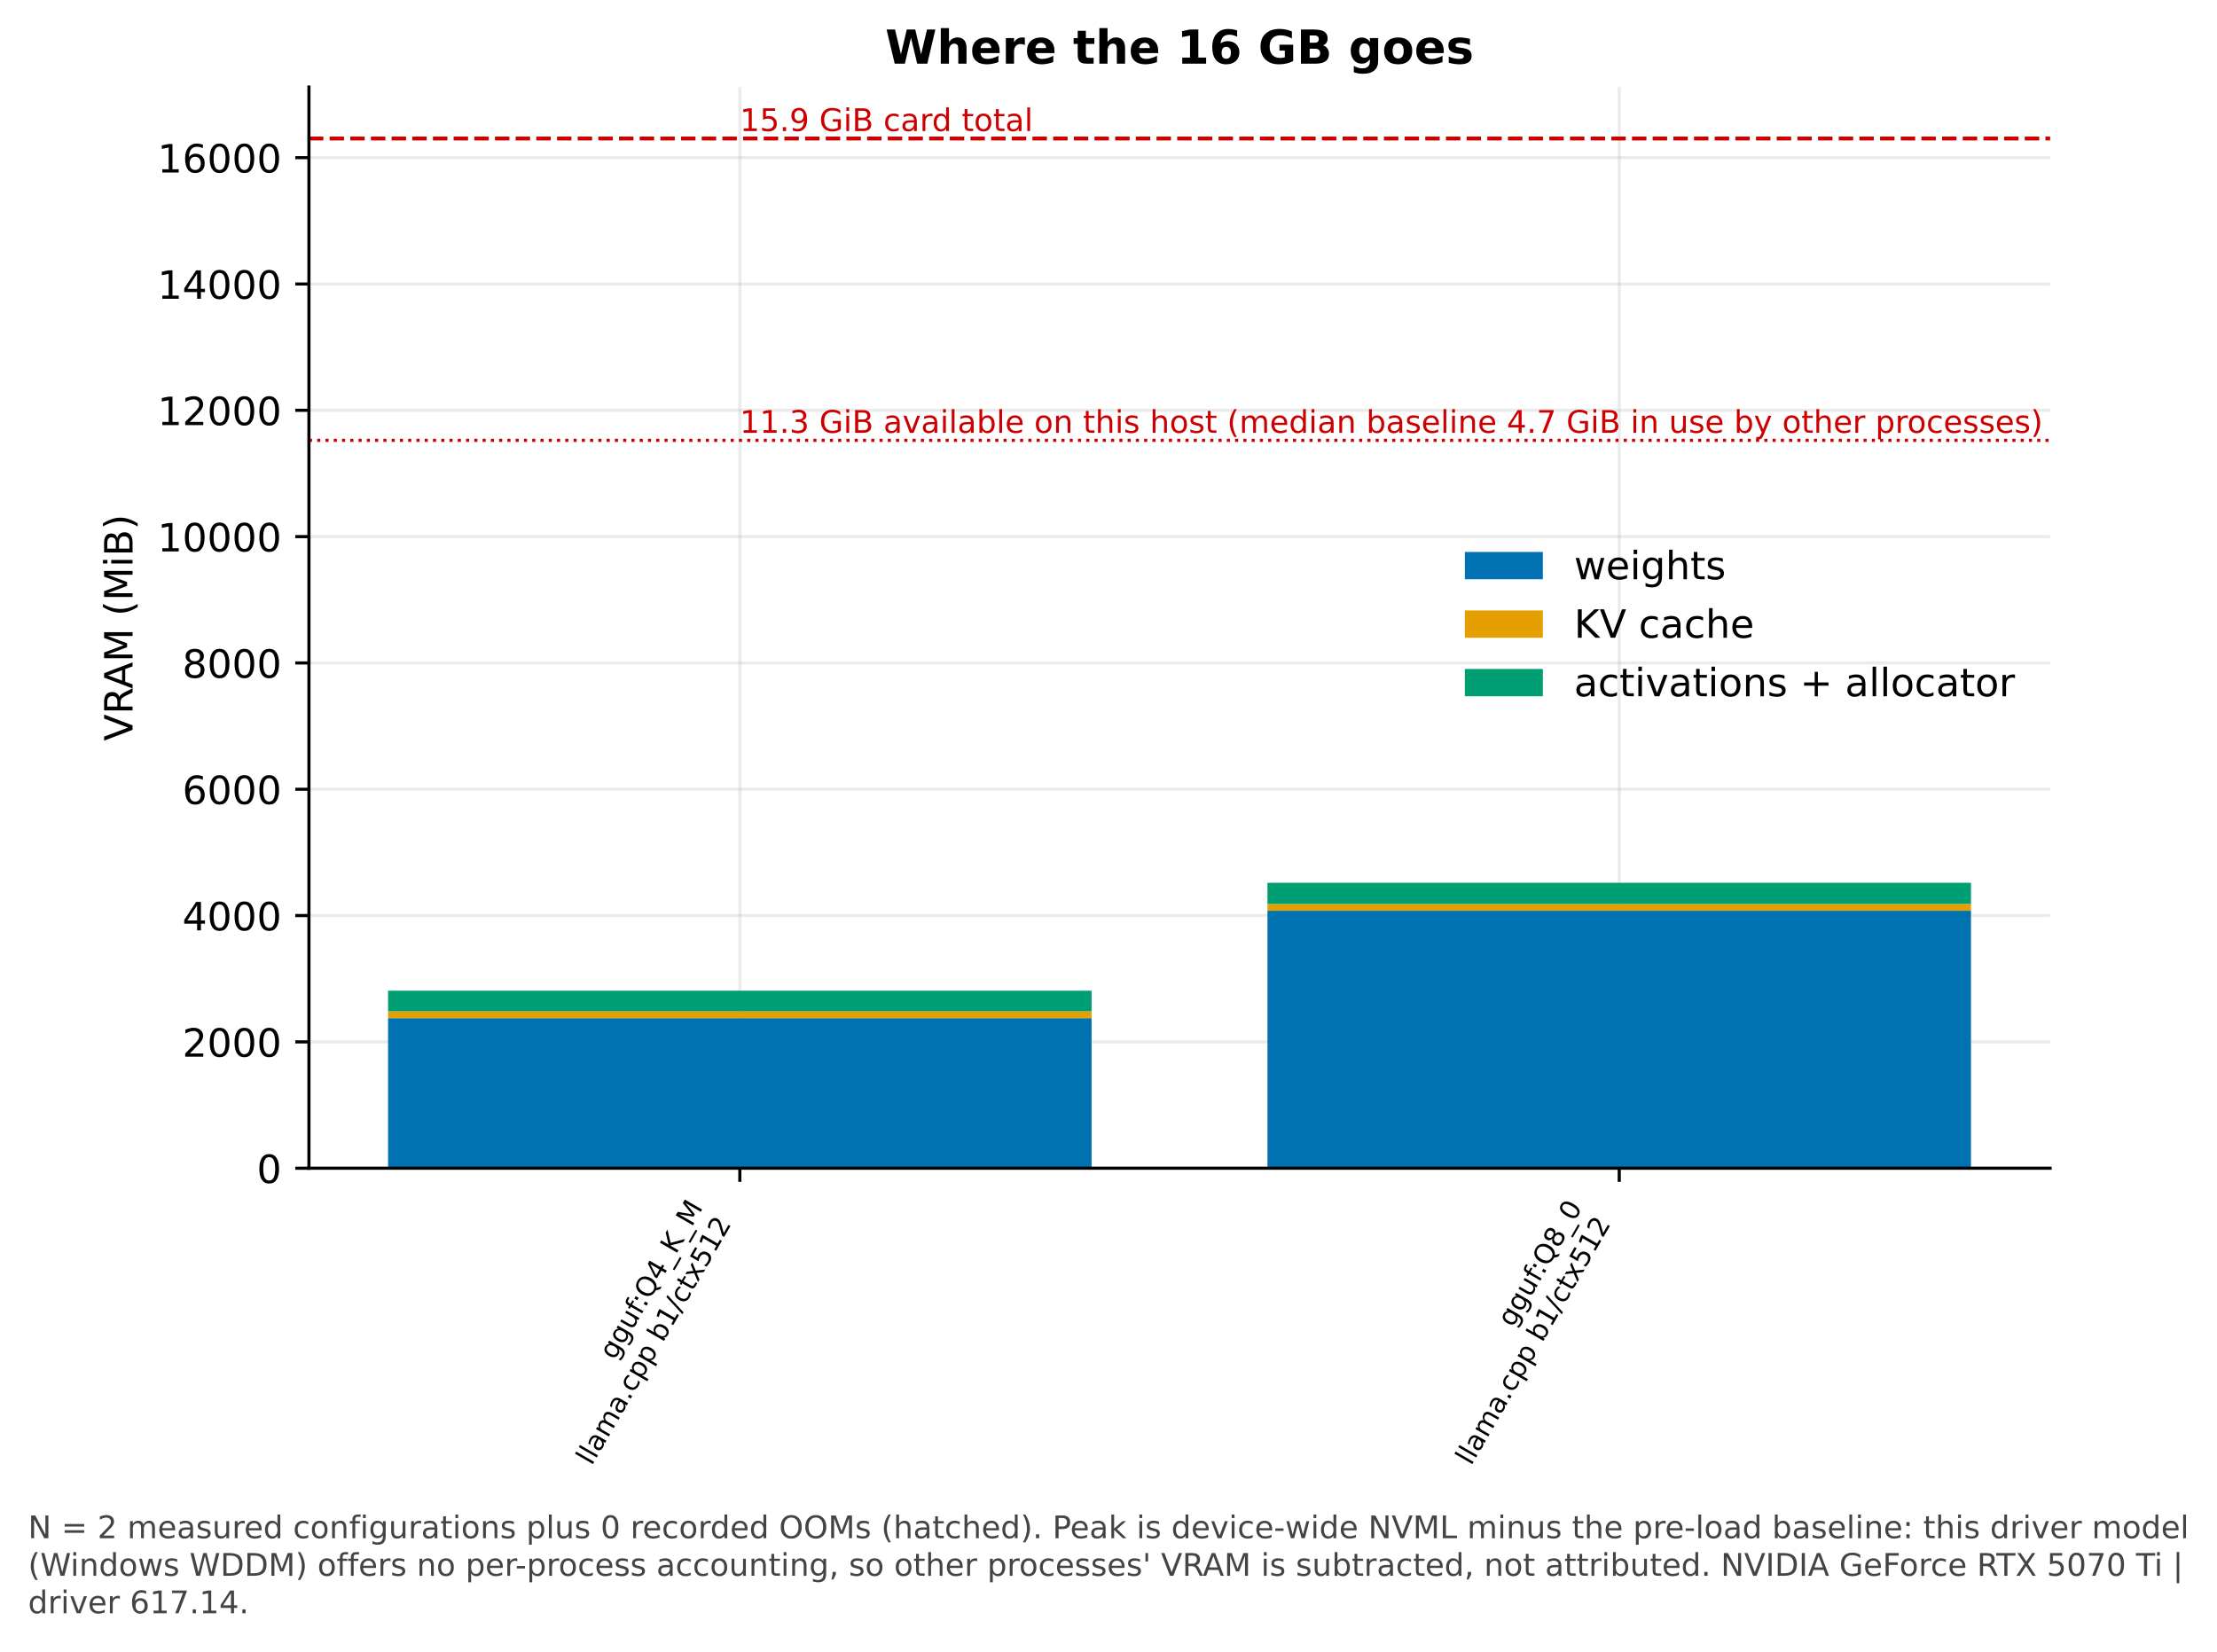
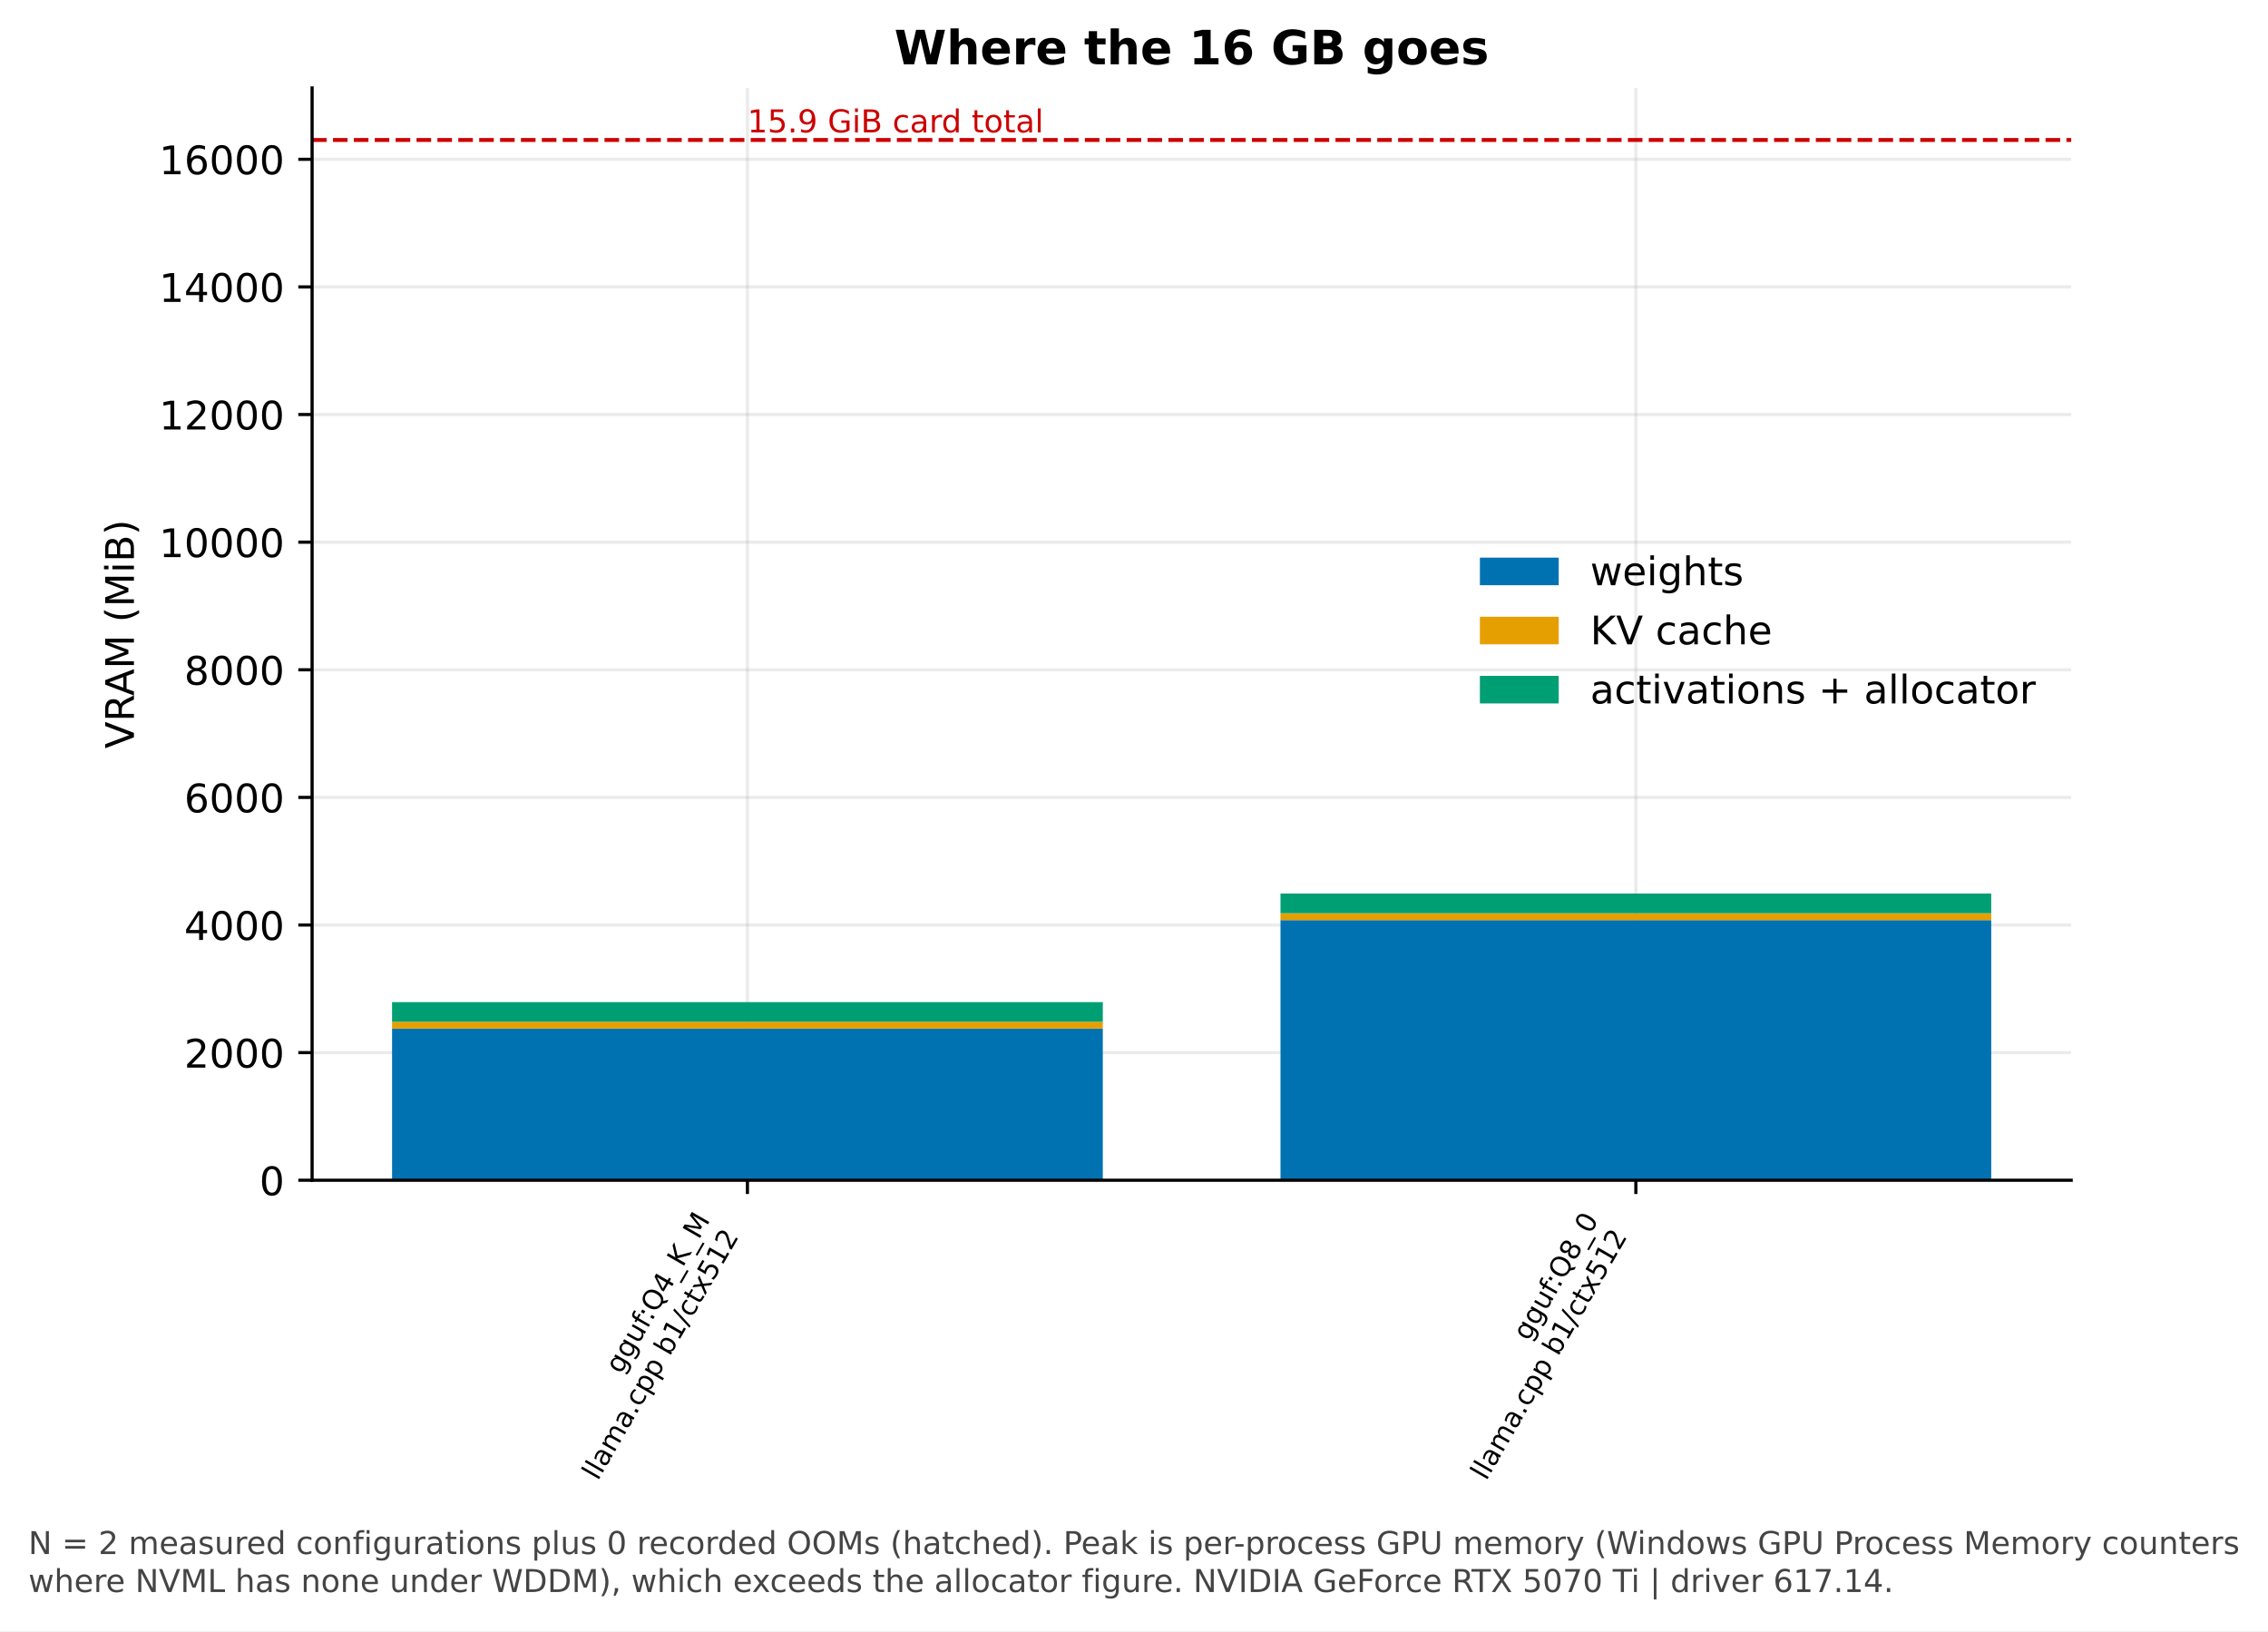
- <svg xmlns="http://www.w3.org/2000/svg" xmlns:xlink="http://www.w3.org/1999/xlink" width="568.38pt" height="423.544pt" viewBox="0 0 568.38 423.544" version="1.1">
+ <svg xmlns="http://www.w3.org/2000/svg" xmlns:xlink="http://www.w3.org/1999/xlink" width="575.543pt" height="413.942pt" viewBox="0 0 575.543 413.942" version="1.1">
  <defs>
    <style type="text/css">*{stroke-linejoin: round; stroke-linecap: butt}</style>
  </defs>
  <g id="figure_1">
    <g id="patch_1">
-       <path d="M 0 423.544  L 568.38 423.544  L 568.38 0  L 0 0  z " style="fill: #ffffff" />
+       <path d="M 0 413.942  L 575.543 413.942  L 575.543 0  L 0 0  z " style="fill: #ffffff" />
    </g>
    <g id="axes_1">
      <g id="patch_2">
        <path d="M 79.2 299.518  L 525.6 299.518  L 525.6 22.318  L 79.2 22.318  z " style="fill: #ffffff" />
      </g>
      <g id="matplotlib.axis_1">
        <g id="xtick_1">
          <g id="line2d_1">
-             <path d="M 189.673 299.518  L 189.673 22.318  " clip-path="url(#pb91ba45424)" style="fill: none; stroke: #b0b0b0; stroke-opacity: 0.25; stroke-width: 0.8; stroke-linecap: square" />
+             <path d="M 189.673 299.518  L 189.673 22.318  " clip-path="url(#p33607b2fed)" style="fill: none; stroke: #b0b0b0; stroke-opacity: 0.25; stroke-width: 0.8; stroke-linecap: square" />
          </g>
          <g id="line2d_2">
            <defs>
              <path id="m8ef994156e" d="M 0 0  L 0 3.5  " style="stroke: #000000; stroke-width: 0.8" />
            </defs>
            <g>
              <use xlink:href="#m8ef994156e" x="189.673" y="299.518" style="stroke: #000000; stroke-width: 0.8" />
            </g>
          </g>
          <g id="text_1">
            <text style="font-size: 7px; font-family: 'DejaVu Sans', 'Bitstream Vera Sans', 'Computer Modern Sans Serif', 'Lucida Grande', 'Verdana', 'Geneva', 'Lucid', 'Arial', 'Helvetica', 'Avant Garde', sans-serif" transform="translate(157.5877 348.9245) rotate(-60)">gguf:Q4_K_M</text>
            <text style="font-size: 7px; font-family: 'DejaVu Sans', 'Bitstream Vera Sans', 'Computer Modern Sans Serif', 'Lucida Grande', 'Verdana', 'Geneva', 'Lucid', 'Arial', 'Helvetica', 'Avant Garde', sans-serif" transform="translate(151.6963 375.9325) rotate(-60)">llama.cpp b1/ctx512</text>
          </g>
        </g>
        <g id="xtick_2">
          <g id="line2d_3">
-             <path d="M 415.127 299.518  L 415.127 22.318  " clip-path="url(#pb91ba45424)" style="fill: none; stroke: #b0b0b0; stroke-opacity: 0.25; stroke-width: 0.8; stroke-linecap: square" />
+             <path d="M 415.127 299.518  L 415.127 22.318  " clip-path="url(#p33607b2fed)" style="fill: none; stroke: #b0b0b0; stroke-opacity: 0.25; stroke-width: 0.8; stroke-linecap: square" />
          </g>
          <g id="line2d_4">
            <g>
              <use xlink:href="#m8ef994156e" x="415.127" y="299.518" style="stroke: #000000; stroke-width: 0.8" />
            </g>
          </g>
          <g id="text_2">
            <text style="font-size: 7px; font-family: 'DejaVu Sans', 'Bitstream Vera Sans', 'Computer Modern Sans Serif', 'Lucida Grande', 'Verdana', 'Geneva', 'Lucid', 'Arial', 'Helvetica', 'Avant Garde', sans-serif" transform="translate(387.8804 340.5445) rotate(-60)">gguf:Q8_0</text>
            <text style="font-size: 7px; font-family: 'DejaVu Sans', 'Bitstream Vera Sans', 'Computer Modern Sans Serif', 'Lucida Grande', 'Verdana', 'Geneva', 'Lucid', 'Arial', 'Helvetica', 'Avant Garde', sans-serif" transform="translate(377.1508 375.9325) rotate(-60)">llama.cpp b1/ctx512</text>
          </g>
        </g>
      </g>
      <g id="matplotlib.axis_2">
        <g id="ytick_1">
          <g id="line2d_5">
-             <path d="M 79.2 299.518  L 525.6 299.518  " clip-path="url(#pb91ba45424)" style="fill: none; stroke: #b0b0b0; stroke-opacity: 0.25; stroke-width: 0.8; stroke-linecap: square" />
+             <path d="M 79.2 299.518  L 525.6 299.518  " clip-path="url(#p33607b2fed)" style="fill: none; stroke: #b0b0b0; stroke-opacity: 0.25; stroke-width: 0.8; stroke-linecap: square" />
          </g>
          <g id="line2d_6">
            <defs>
              <path id="ma3af8a119d" d="M 0 0  L -3.5 0  " style="stroke: #000000; stroke-width: 0.8" />
            </defs>
            <g>
              <use xlink:href="#ma3af8a119d" x="79.2" y="299.518" style="stroke: #000000; stroke-width: 0.8" />
            </g>
          </g>
          <g id="text_3">
            <text style="font-size: 10px; font-family: 'DejaVu Sans', 'Bitstream Vera Sans', 'Computer Modern Sans Serif', 'Lucida Grande', 'Verdana', 'Geneva', 'Lucid', 'Arial', 'Helvetica', 'Avant Garde', sans-serif; text-anchor: end" x="72.2" y="303.317" transform="rotate(-0 72.2 303.317)">0</text>
          </g>
        </g>
        <g id="ytick_2">
          <g id="line2d_7">
-             <path d="M 79.2 267.131  L 525.6 267.131  " clip-path="url(#pb91ba45424)" style="fill: none; stroke: #b0b0b0; stroke-opacity: 0.25; stroke-width: 0.8; stroke-linecap: square" />
+             <path d="M 79.2 267.131  L 525.6 267.131  " clip-path="url(#p33607b2fed)" style="fill: none; stroke: #b0b0b0; stroke-opacity: 0.25; stroke-width: 0.8; stroke-linecap: square" />
          </g>
          <g id="line2d_8">
            <g>
              <use xlink:href="#ma3af8a119d" x="79.2" y="267.131" style="stroke: #000000; stroke-width: 0.8" />
            </g>
          </g>
          <g id="text_4">
            <text style="font-size: 10px; font-family: 'DejaVu Sans', 'Bitstream Vera Sans', 'Computer Modern Sans Serif', 'Lucida Grande', 'Verdana', 'Geneva', 'Lucid', 'Arial', 'Helvetica', 'Avant Garde', sans-serif; text-anchor: end" x="72.2" y="270.93" transform="rotate(-0 72.2 270.9303)">2000</text>
          </g>
        </g>
        <g id="ytick_3">
          <g id="line2d_9">
-             <path d="M 79.2 234.745  L 525.6 234.745  " clip-path="url(#pb91ba45424)" style="fill: none; stroke: #b0b0b0; stroke-opacity: 0.25; stroke-width: 0.8; stroke-linecap: square" />
+             <path d="M 79.2 234.745  L 525.6 234.745  " clip-path="url(#p33607b2fed)" style="fill: none; stroke: #b0b0b0; stroke-opacity: 0.25; stroke-width: 0.8; stroke-linecap: square" />
          </g>
          <g id="line2d_10">
            <g>
              <use xlink:href="#ma3af8a119d" x="79.2" y="234.745" style="stroke: #000000; stroke-width: 0.8" />
            </g>
          </g>
          <g id="text_5">
            <text style="font-size: 10px; font-family: 'DejaVu Sans', 'Bitstream Vera Sans', 'Computer Modern Sans Serif', 'Lucida Grande', 'Verdana', 'Geneva', 'Lucid', 'Arial', 'Helvetica', 'Avant Garde', sans-serif; text-anchor: end" x="72.2" y="238.544" transform="rotate(-0 72.2 238.5436)">4000</text>
          </g>
        </g>
        <g id="ytick_4">
          <g id="line2d_11">
-             <path d="M 79.2 202.358  L 525.6 202.358  " clip-path="url(#pb91ba45424)" style="fill: none; stroke: #b0b0b0; stroke-opacity: 0.25; stroke-width: 0.8; stroke-linecap: square" />
+             <path d="M 79.2 202.358  L 525.6 202.358  " clip-path="url(#p33607b2fed)" style="fill: none; stroke: #b0b0b0; stroke-opacity: 0.25; stroke-width: 0.8; stroke-linecap: square" />
          </g>
          <g id="line2d_12">
            <g>
              <use xlink:href="#ma3af8a119d" x="79.2" y="202.358" style="stroke: #000000; stroke-width: 0.8" />
            </g>
          </g>
          <g id="text_6">
            <text style="font-size: 10px; font-family: 'DejaVu Sans', 'Bitstream Vera Sans', 'Computer Modern Sans Serif', 'Lucida Grande', 'Verdana', 'Geneva', 'Lucid', 'Arial', 'Helvetica', 'Avant Garde', sans-serif; text-anchor: end" x="72.2" y="206.157" transform="rotate(-0 72.2 206.1569)">6000</text>
          </g>
        </g>
        <g id="ytick_5">
          <g id="line2d_13">
-             <path d="M 79.2 169.971  L 525.6 169.971  " clip-path="url(#pb91ba45424)" style="fill: none; stroke: #b0b0b0; stroke-opacity: 0.25; stroke-width: 0.8; stroke-linecap: square" />
+             <path d="M 79.2 169.971  L 525.6 169.971  " clip-path="url(#p33607b2fed)" style="fill: none; stroke: #b0b0b0; stroke-opacity: 0.25; stroke-width: 0.8; stroke-linecap: square" />
          </g>
          <g id="line2d_14">
            <g>
              <use xlink:href="#ma3af8a119d" x="79.2" y="169.971" style="stroke: #000000; stroke-width: 0.8" />
            </g>
          </g>
          <g id="text_7">
            <text style="font-size: 10px; font-family: 'DejaVu Sans', 'Bitstream Vera Sans', 'Computer Modern Sans Serif', 'Lucida Grande', 'Verdana', 'Geneva', 'Lucid', 'Arial', 'Helvetica', 'Avant Garde', sans-serif; text-anchor: end" x="72.2" y="173.77" transform="rotate(-0 72.2 173.7702)">8000</text>
          </g>
        </g>
        <g id="ytick_6">
          <g id="line2d_15">
-             <path d="M 79.2 137.585  L 525.6 137.585  " clip-path="url(#pb91ba45424)" style="fill: none; stroke: #b0b0b0; stroke-opacity: 0.25; stroke-width: 0.8; stroke-linecap: square" />
+             <path d="M 79.2 137.585  L 525.6 137.585  " clip-path="url(#p33607b2fed)" style="fill: none; stroke: #b0b0b0; stroke-opacity: 0.25; stroke-width: 0.8; stroke-linecap: square" />
          </g>
          <g id="line2d_16">
            <g>
              <use xlink:href="#ma3af8a119d" x="79.2" y="137.585" style="stroke: #000000; stroke-width: 0.8" />
            </g>
          </g>
          <g id="text_8">
            <text style="font-size: 10px; font-family: 'DejaVu Sans', 'Bitstream Vera Sans', 'Computer Modern Sans Serif', 'Lucida Grande', 'Verdana', 'Geneva', 'Lucid', 'Arial', 'Helvetica', 'Avant Garde', sans-serif; text-anchor: end" x="72.2" y="141.384" transform="rotate(-0 72.2 141.3836)">10000</text>
          </g>
        </g>
        <g id="ytick_7">
          <g id="line2d_17">
-             <path d="M 79.2 105.198  L 525.6 105.198  " clip-path="url(#pb91ba45424)" style="fill: none; stroke: #b0b0b0; stroke-opacity: 0.25; stroke-width: 0.8; stroke-linecap: square" />
+             <path d="M 79.2 105.198  L 525.6 105.198  " clip-path="url(#p33607b2fed)" style="fill: none; stroke: #b0b0b0; stroke-opacity: 0.25; stroke-width: 0.8; stroke-linecap: square" />
          </g>
          <g id="line2d_18">
            <g>
              <use xlink:href="#ma3af8a119d" x="79.2" y="105.198" style="stroke: #000000; stroke-width: 0.8" />
            </g>
          </g>
          <g id="text_9">
            <text style="font-size: 10px; font-family: 'DejaVu Sans', 'Bitstream Vera Sans', 'Computer Modern Sans Serif', 'Lucida Grande', 'Verdana', 'Geneva', 'Lucid', 'Arial', 'Helvetica', 'Avant Garde', sans-serif; text-anchor: end" x="72.2" y="108.997" transform="rotate(-0 72.2 108.9969)">12000</text>
          </g>
        </g>
        <g id="ytick_8">
          <g id="line2d_19">
-             <path d="M 79.2 72.811  L 525.6 72.811  " clip-path="url(#pb91ba45424)" style="fill: none; stroke: #b0b0b0; stroke-opacity: 0.25; stroke-width: 0.8; stroke-linecap: square" />
+             <path d="M 79.2 72.811  L 525.6 72.811  " clip-path="url(#p33607b2fed)" style="fill: none; stroke: #b0b0b0; stroke-opacity: 0.25; stroke-width: 0.8; stroke-linecap: square" />
          </g>
          <g id="line2d_20">
            <g>
              <use xlink:href="#ma3af8a119d" x="79.2" y="72.811" style="stroke: #000000; stroke-width: 0.8" />
            </g>
          </g>
          <g id="text_10">
            <text style="font-size: 10px; font-family: 'DejaVu Sans', 'Bitstream Vera Sans', 'Computer Modern Sans Serif', 'Lucida Grande', 'Verdana', 'Geneva', 'Lucid', 'Arial', 'Helvetica', 'Avant Garde', sans-serif; text-anchor: end" x="72.2" y="76.61" transform="rotate(-0 72.2 76.61021)">14000</text>
          </g>
        </g>
        <g id="ytick_9">
          <g id="line2d_21">
-             <path d="M 79.2 40.425  L 525.6 40.425  " clip-path="url(#pb91ba45424)" style="fill: none; stroke: #b0b0b0; stroke-opacity: 0.25; stroke-width: 0.8; stroke-linecap: square" />
+             <path d="M 79.2 40.425  L 525.6 40.425  " clip-path="url(#p33607b2fed)" style="fill: none; stroke: #b0b0b0; stroke-opacity: 0.25; stroke-width: 0.8; stroke-linecap: square" />
          </g>
          <g id="line2d_22">
            <g>
              <use xlink:href="#ma3af8a119d" x="79.2" y="40.425" style="stroke: #000000; stroke-width: 0.8" />
            </g>
          </g>
          <g id="text_11">
            <text style="font-size: 10px; font-family: 'DejaVu Sans', 'Bitstream Vera Sans', 'Computer Modern Sans Serif', 'Lucida Grande', 'Verdana', 'Geneva', 'Lucid', 'Arial', 'Helvetica', 'Avant Garde', sans-serif; text-anchor: end" x="72.2" y="44.224" transform="rotate(-0 72.2 44.22353)">16000</text>
          </g>
        </g>
        <g id="text_12">
          <text style="font-size: 10px; font-family: 'DejaVu Sans', 'Bitstream Vera Sans', 'Computer Modern Sans Serif', 'Lucida Grande', 'Verdana', 'Geneva', 'Lucid', 'Arial', 'Helvetica', 'Avant Garde', sans-serif; text-anchor: middle" x="33.985" y="160.918" transform="rotate(-90 33.98516 160.9181)">VRAM (MiB)</text>
        </g>
      </g>
      <g id="patch_3">
-         <path d="M 99.491 299.518  L 279.855 299.518  L 279.855 261.044  L 99.491 261.044  z " clip-path="url(#pb91ba45424)" style="fill: #0072b2" />
+         <path d="M 99.491 299.518  L 279.855 299.518  L 279.855 261.044  L 99.491 261.044  z " clip-path="url(#p33607b2fed)" style="fill: #0072b2" />
      </g>
      <g id="patch_4">
-         <path d="M 324.945 299.518  L 505.309 299.518  L 505.309 233.507  L 324.945 233.507  z " clip-path="url(#pb91ba45424)" style="fill: #0072b2" />
+         <path d="M 324.945 299.518  L 505.309 299.518  L 505.309 233.507  L 324.945 233.507  z " clip-path="url(#p33607b2fed)" style="fill: #0072b2" />
      </g>
      <g id="patch_5">
-         <path d="M 99.491 261.044  L 279.855 261.044  L 279.855 259.295  L 99.491 259.295  z " clip-path="url(#pb91ba45424)" style="fill: #e69f00" />
+         <path d="M 99.491 261.044  L 279.855 261.044  L 279.855 259.295  L 99.491 259.295  z " clip-path="url(#p33607b2fed)" style="fill: #e69f00" />
      </g>
      <g id="patch_6">
-         <path d="M 324.945 233.507  L 505.309 233.507  L 505.309 231.758  L 324.945 231.758  z " clip-path="url(#pb91ba45424)" style="fill: #e69f00" />
+         <path d="M 324.945 233.507  L 505.309 233.507  L 505.309 231.758  L 324.945 231.758  z " clip-path="url(#p33607b2fed)" style="fill: #e69f00" />
      </g>
      <g id="patch_7">
-         <path d="M 99.491 259.295  L 279.855 259.295  L 279.855 254.001  L 99.491 254.001  z " clip-path="url(#pb91ba45424)" style="fill: #009e73" />
+         <path d="M 99.491 259.295  L 279.855 259.295  L 279.855 254.313  L 99.491 254.313  z " clip-path="url(#p33607b2fed)" style="fill: #009e73" />
      </g>
      <g id="patch_8">
-         <path d="M 324.945 231.758  L 505.309 231.758  L 505.309 226.336  L 324.945 226.336  z " clip-path="url(#pb91ba45424)" style="fill: #009e73" />
+         <path d="M 324.945 231.758  L 505.309 231.758  L 505.309 226.752  L 324.945 226.752  z " clip-path="url(#p33607b2fed)" style="fill: #009e73" />
      </g>
      <g id="line2d_23">
-         <path d="M 79.2 35.518  L 525.6 35.518  " clip-path="url(#pb91ba45424)" style="fill: none; stroke-dasharray: 3.7,1.6; stroke-dashoffset: 0; stroke: #cc0000" />
-       </g>
-       <g id="line2d_24">
-         <path d="M 79.2 112.896  L 525.6 112.896  " clip-path="url(#pb91ba45424)" style="fill: none; stroke-dasharray: 0.8,1.32; stroke-dashoffset: 0; stroke: #cc0000; stroke-width: 0.8" />
+         <path d="M 79.2 35.518  L 525.6 35.518  " clip-path="url(#p33607b2fed)" style="fill: none; stroke-dasharray: 3.7,1.6; stroke-dashoffset: 0; stroke: #cc0000" />
      </g>
      <g id="patch_9">
        <path d="M 79.2 299.518  L 79.2 22.318  " style="fill: none; stroke: #000000; stroke-width: 0.8; stroke-linejoin: miter; stroke-linecap: square" />
      </g>
      <g id="patch_10">
        <path d="M 79.2 299.518  L 525.6 299.518  " style="fill: none; stroke: #000000; stroke-width: 0.8; stroke-linejoin: miter; stroke-linecap: square" />
      </g>
      <g id="text_13">
        <text style="font-size: 8px; font-family: 'DejaVu Sans', 'Bitstream Vera Sans', 'Computer Modern Sans Serif', 'Lucida Grande', 'Verdana', 'Geneva', 'Lucid', 'Arial', 'Helvetica', 'Avant Garde', sans-serif; text-anchor: start; fill: #cc0000" x="189.673" y="33.596" transform="rotate(-0 189.6727 33.59625)">  15.9 GiB card total</text>
      </g>
      <g id="text_14">
-         <text style="font-size: 8px; font-family: 'DejaVu Sans', 'Bitstream Vera Sans', 'Computer Modern Sans Serif', 'Lucida Grande', 'Verdana', 'Geneva', 'Lucid', 'Arial', 'Helvetica', 'Avant Garde', sans-serif; text-anchor: start; fill: #cc0000" x="189.673" y="110.974" transform="rotate(-0 189.6727 110.9744)">  11.3 GiB available on this host (median baseline 4.7 GiB in use by other processes)</text>
-       </g>
-       <g id="text_15">
        <text style="font-weight: 700; font-size: 12px; font-family: 'DejaVu Sans', 'Bitstream Vera Sans', 'Computer Modern Sans Serif', 'Lucida Grande', 'Verdana', 'Geneva', 'Lucid', 'Arial', 'Helvetica', 'Avant Garde', sans-serif; text-anchor: middle" x="302.4" y="16.318" transform="rotate(-0 302.4 16.31812)">Where the 16 GB goes</text>
      </g>
      <g id="legend_1">
        <g id="patch_11">
          <path d="M 375.548 148.515  L 395.548 148.515  L 395.548 141.515  L 375.548 141.515  z " style="fill: #0072b2" />
        </g>
-         <g id="text_16">
+         <g id="text_15">
          <text style="font-size: 10px; font-family: 'DejaVu Sans', 'Bitstream Vera Sans', 'Computer Modern Sans Serif', 'Lucida Grande', 'Verdana', 'Geneva', 'Lucid', 'Arial', 'Helvetica', 'Avant Garde', sans-serif; text-anchor: start" x="403.548" y="148.515" transform="rotate(-0 403.5484 148.5154)">weights</text>
        </g>
        <g id="patch_12">
          <path d="M 375.548 163.516  L 395.548 163.516  L 395.548 156.516  L 375.548 156.516  z " style="fill: #e69f00" />
        </g>
-         <g id="text_17">
+         <g id="text_16">
          <text style="font-size: 10px; font-family: 'DejaVu Sans', 'Bitstream Vera Sans', 'Computer Modern Sans Serif', 'Lucida Grande', 'Verdana', 'Geneva', 'Lucid', 'Arial', 'Helvetica', 'Avant Garde', sans-serif; text-anchor: start" x="403.548" y="163.516" transform="rotate(-0 403.5484 163.5162)">KV cache</text>
        </g>
        <g id="patch_13">
          <path d="M 375.548 178.517  L 395.548 178.517  L 395.548 171.517  L 375.548 171.517  z " style="fill: #009e73" />
        </g>
-         <g id="text_18">
+         <g id="text_17">
          <text style="font-size: 10px; font-family: 'DejaVu Sans', 'Bitstream Vera Sans', 'Computer Modern Sans Serif', 'Lucida Grande', 'Verdana', 'Geneva', 'Lucid', 'Arial', 'Helvetica', 'Avant Garde', sans-serif; text-anchor: start" x="403.548" y="178.517" transform="rotate(-0 403.5484 178.517)">activations + allocator</text>
        </g>
      </g>
    </g>
-     <g id="text_19">
-       <text style="font-size: 8px; font-family: 'DejaVu Sans', 'Bitstream Vera Sans', 'Computer Modern Sans Serif', 'Lucida Grande', 'Verdana', 'Geneva', 'Lucid', 'Arial', 'Helvetica', 'Avant Garde', sans-serif; fill: #444444" transform="translate(7.2 394.3819)">N = 2 measured configurations plus 0 recorded OOMs (hatched). Peak is device-wide NVML minus the pre-load baseline: this driver model</text>
-       <text style="font-size: 8px; font-family: 'DejaVu Sans', 'Bitstream Vera Sans', 'Computer Modern Sans Serif', 'Lucida Grande', 'Verdana', 'Geneva', 'Lucid', 'Arial', 'Helvetica', 'Avant Garde', sans-serif; fill: #444444" transform="translate(7.2 404.0191)">(Windows WDDM) offers no per-process accounting, so other processes' VRAM is subtracted, not attributed. NVIDIA GeForce RTX 5070 Ti |</text>
-       <text style="font-size: 8px; font-family: 'DejaVu Sans', 'Bitstream Vera Sans', 'Computer Modern Sans Serif', 'Lucida Grande', 'Verdana', 'Geneva', 'Lucid', 'Arial', 'Helvetica', 'Avant Garde', sans-serif; fill: #444444" transform="translate(7.2 413.6213)">driver 617.14.</text>
+     <g id="text_18">
+       <text style="font-size: 8px; font-family: 'DejaVu Sans', 'Bitstream Vera Sans', 'Computer Modern Sans Serif', 'Lucida Grande', 'Verdana', 'Geneva', 'Lucid', 'Arial', 'Helvetica', 'Avant Garde', sans-serif; fill: #444444" transform="translate(7.2 394.3819)">N = 2 measured configurations plus 0 recorded OOMs (hatched). Peak is per-process GPU memory (Windows GPU Process Memory counters</text>
+       <text style="font-size: 8px; font-family: 'DejaVu Sans', 'Bitstream Vera Sans', 'Computer Modern Sans Serif', 'Lucida Grande', 'Verdana', 'Geneva', 'Lucid', 'Arial', 'Helvetica', 'Avant Garde', sans-serif; fill: #444444" transform="translate(7.2 404.0191)">where NVML has none under WDDM), which exceeds the allocator figure. NVIDIA GeForce RTX 5070 Ti | driver 617.14.</text>
    </g>
  </g>
  <defs>
-     <clipPath id="pb91ba45424">
+     <clipPath id="p33607b2fed">
      <rect x="79.2" y="22.318" width="446.4" height="277.2" />
    </clipPath>
  </defs>
</svg>
